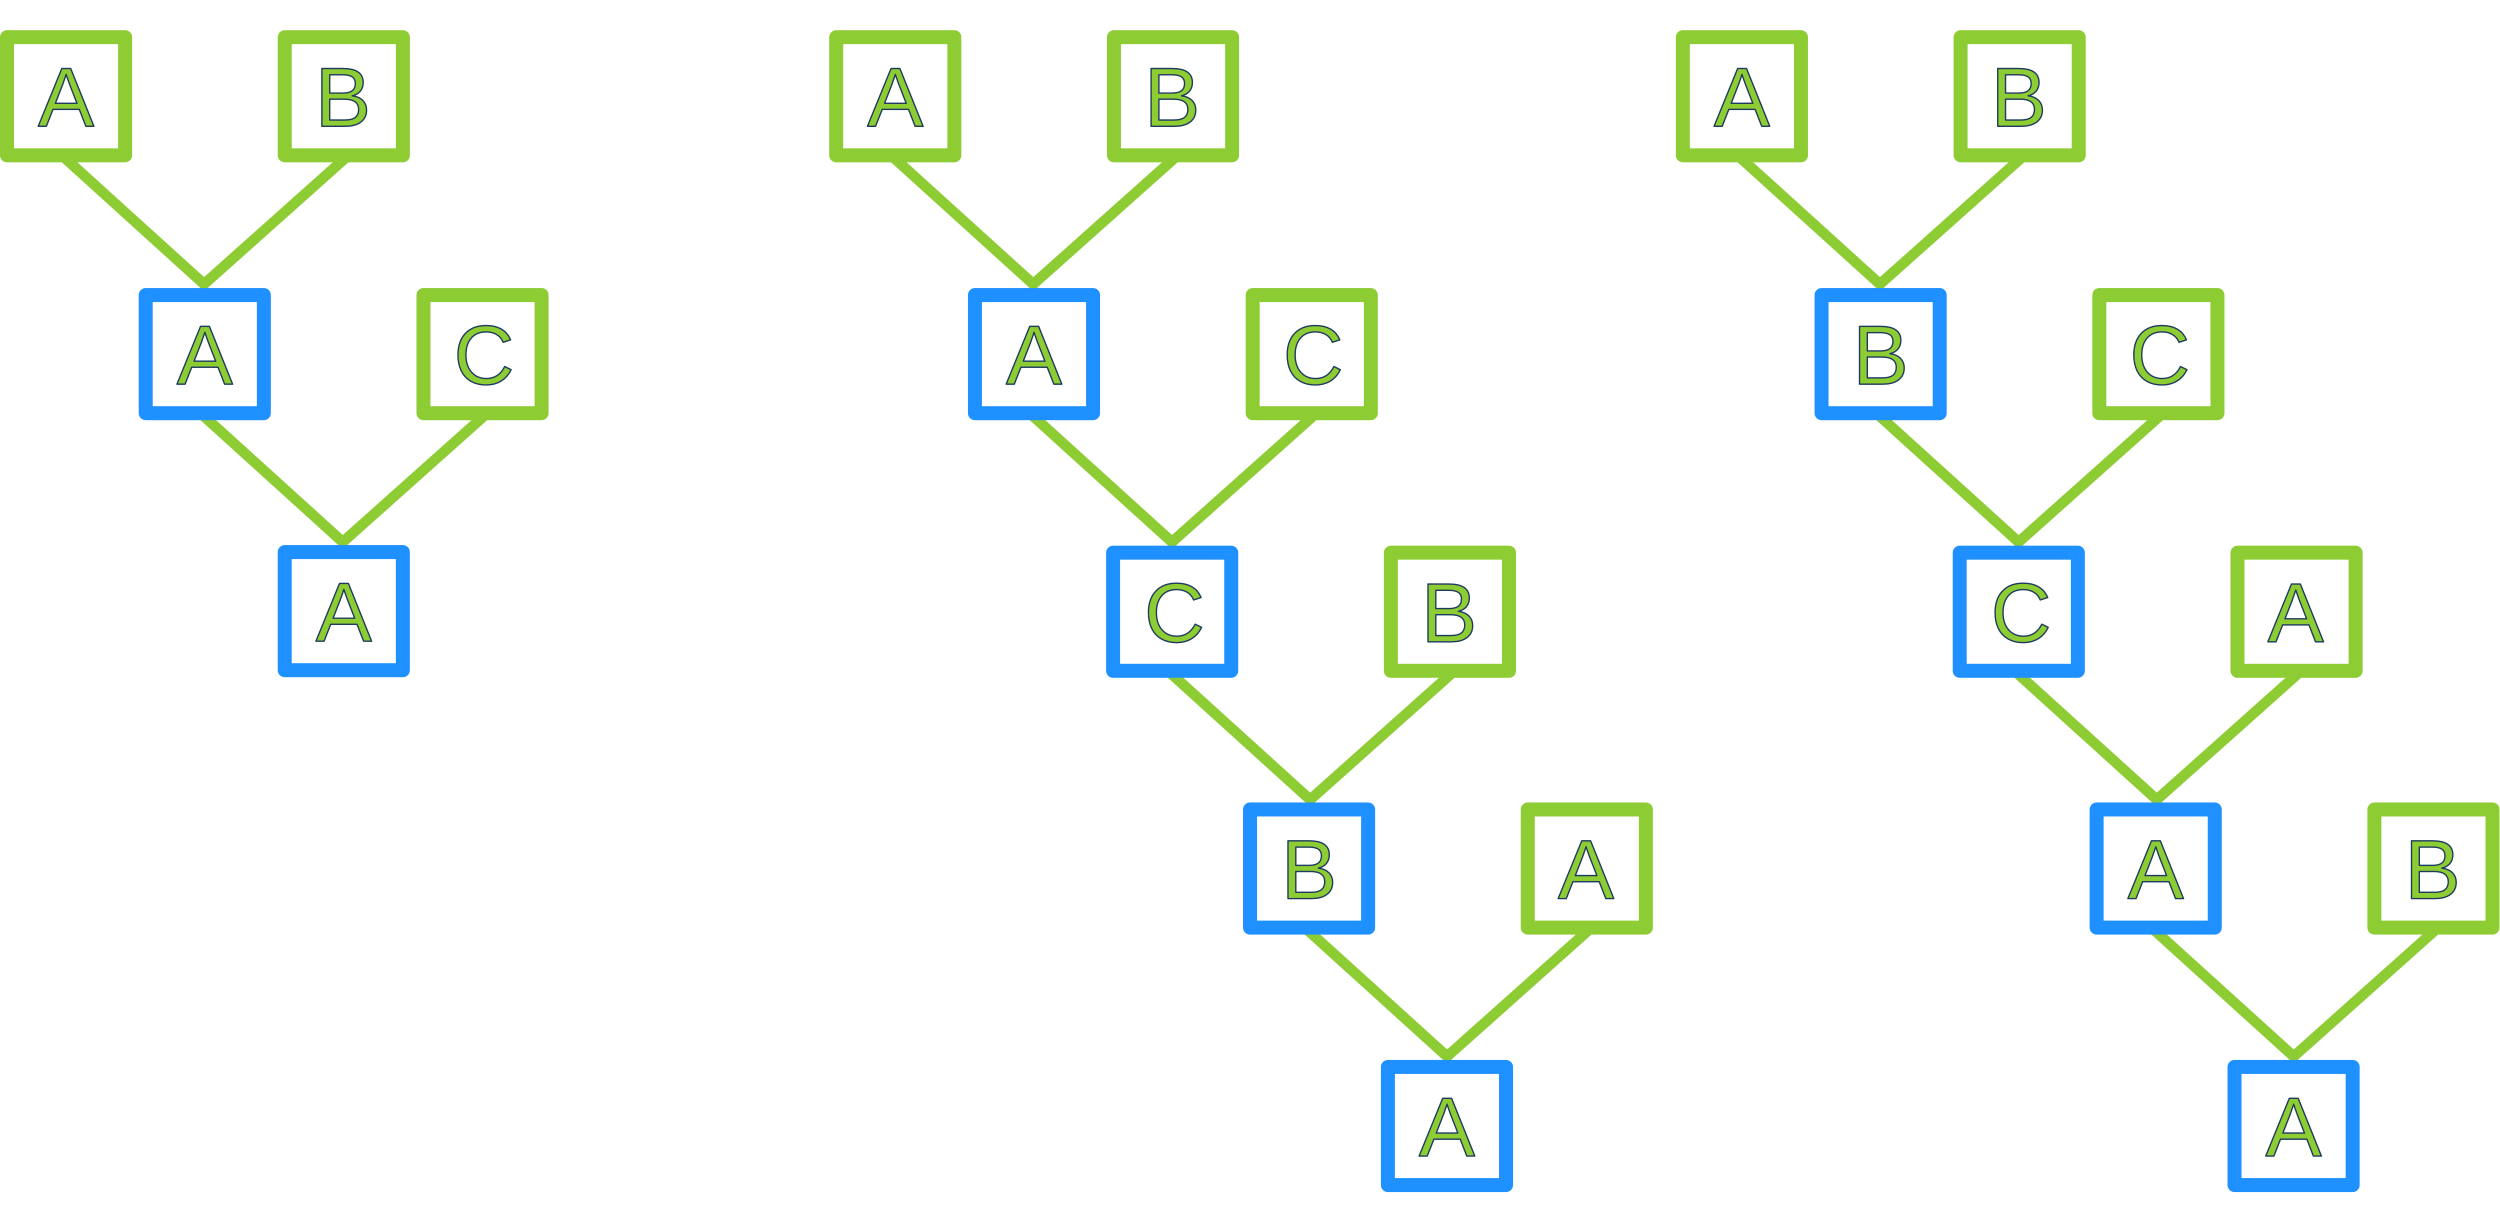
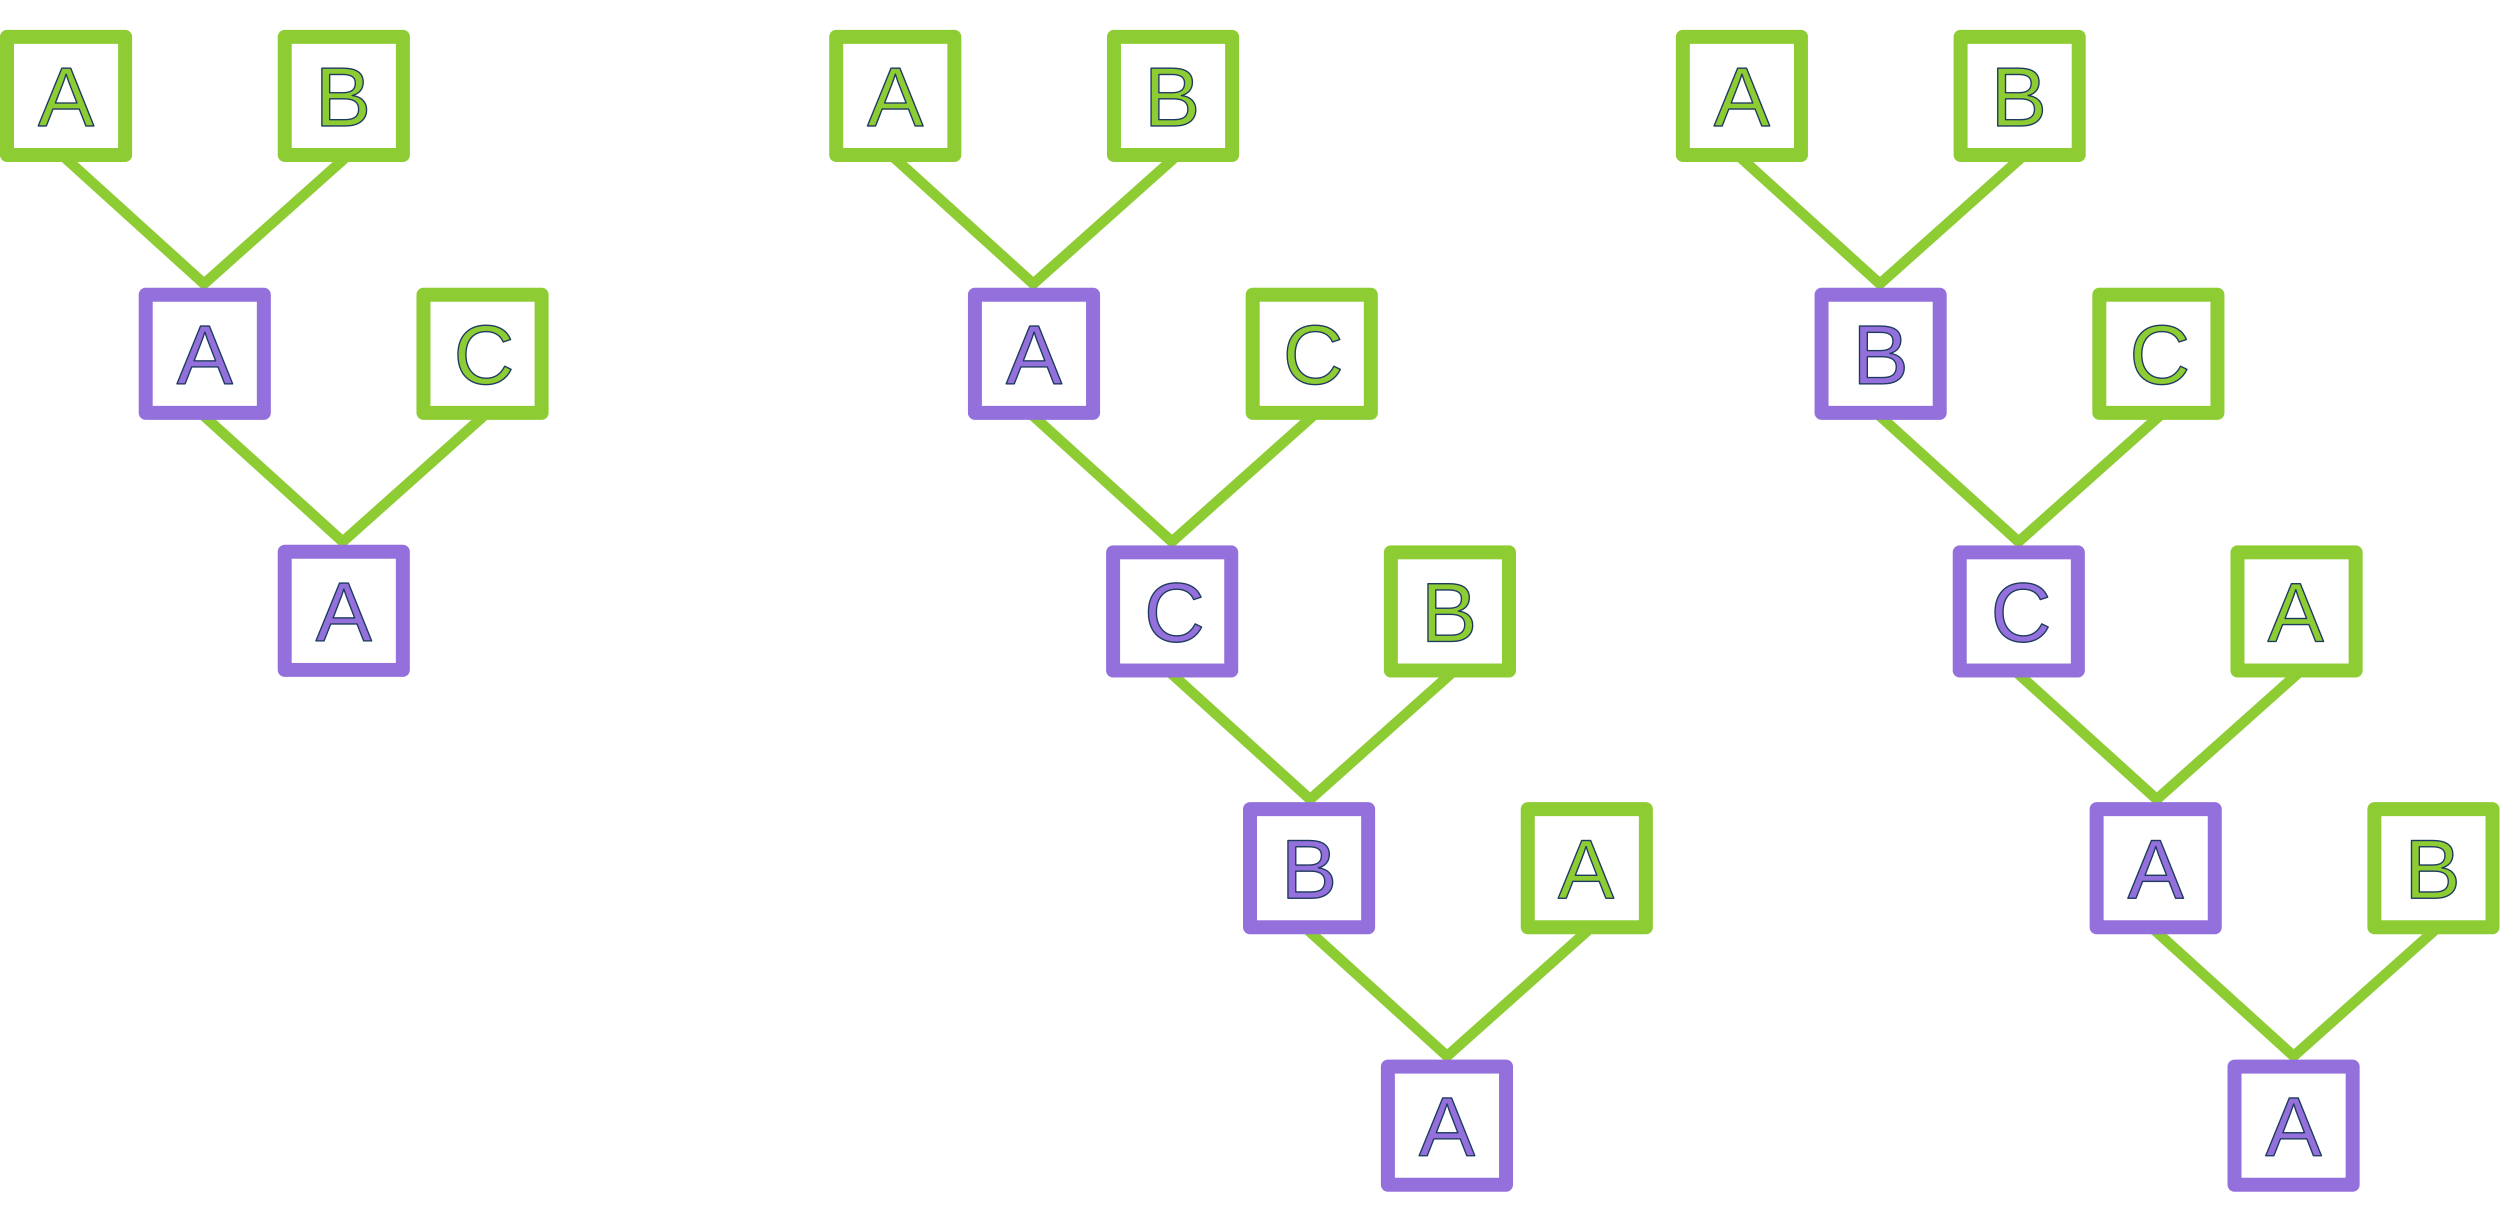
- <svg xmlns="http://www.w3.org/2000/svg" width="670" height="328" viewBox="0 0 1489 693" version="1.1" xml:space="preserve" style="fill-rule:evenodd;clip-rule:evenodd;stroke-linecap:round;stroke-linejoin:round;stroke-miterlimit:1.5;">
-   <path d="M121.505,151.241l-82.178,-74.463" style="fill:none;stroke:#8dcc33;stroke-width:6.25px;" />
-   <path d="M615.385,151.241l-82.177,-74.463" style="fill:none;stroke:#8dcc33;stroke-width:6.25px;" />
-   <path d="M1119.63,151.241l-82.177,-74.463" style="fill:none;stroke:#8dcc33;stroke-width:6.25px;" />
-   <path d="M204.124,304.83l-82.178,-74.462" style="fill:none;stroke:#8dcc33;stroke-width:6.25px;" />
-   <path d="M698.004,304.83l-82.178,-74.462" style="fill:none;stroke:#8dcc33;stroke-width:6.25px;" />
-   <path d="M1202.25,304.83l-82.177,-74.462" style="fill:none;stroke:#8dcc33;stroke-width:6.25px;" />
-   <path d="M780.302,458.284l-82.177,-74.463" style="fill:none;stroke:#8dcc33;stroke-width:6.25px;" />
-   <path d="M1284.55,458.284l-82.178,-74.463" style="fill:none;stroke:#8dcc33;stroke-width:6.25px;" />
-   <path d="M861.839,611.228l-82.177,-74.462" style="fill:none;stroke:#8dcc33;stroke-width:6.25px;" />
-   <path d="M1366.09,611.228l-82.177,-74.462" style="fill:none;stroke:#8dcc33;stroke-width:6.25px;" />
-   <path d="M121.866,150.971l82.949,-74.028" style="fill:none;stroke:#8dcc33;stroke-width:6.25px;" />
-   <path d="M615.746,150.971l82.949,-74.028" style="fill:none;stroke:#8dcc33;stroke-width:6.25px;" />
-   <path d="M1120,150.971l82.95,-74.028" style="fill:none;stroke:#8dcc33;stroke-width:6.25px;" />
-   <path d="M204.484,304.56l82.95,-74.028" style="fill:none;stroke:#8dcc33;stroke-width:6.25px;" />
-   <path d="M698.364,304.56l82.95,-74.028" style="fill:none;stroke:#8dcc33;stroke-width:6.25px;" />
-   <path d="M1202.62,304.56l82.949,-74.028" style="fill:none;stroke:#8dcc33;stroke-width:6.25px;" />
-   <path d="M780.663,458.014l82.95,-74.029" style="fill:none;stroke:#8dcc33;stroke-width:6.25px;" />
-   <path d="M1284.91,458.014l82.95,-74.029" style="fill:none;stroke:#8dcc33;stroke-width:6.25px;" />
-   <path d="M862.2,610.958l82.949,-74.028" style="fill:none;stroke:#8dcc33;stroke-width:6.25px;" />
-   <path d="M1366.45,610.958l82.95,-74.028" style="fill:none;stroke:#8dcc33;stroke-width:6.25px;" />
-   <path d="M-970.071,-1606.43l-254.083,367.547" style="fill:none;stroke:#0dcaf2;stroke-width:6.25px;" />
-   <path d="M-1202.47,-1270.25l-19.704,28.502" style="fill:none;stroke:#0dcaf2;stroke-width:6.25px;" />
-   <rect x="4.167" y="4.167" width="70.362" height="70.362" style="fill:none;stroke:#8dcc33;stroke-width:8.33px;stroke-linecap:square;stroke-miterlimit:4;" />
-   <rect x="498.047" y="4.167" width="70.362" height="70.362" style="fill:none;stroke:#8dcc33;stroke-width:8.33px;stroke-linecap:square;stroke-miterlimit:4;" />
-   <rect x="1002.3" y="4.167" width="70.362" height="70.362" style="fill:none;stroke:#8dcc33;stroke-width:8.33px;stroke-linecap:square;stroke-miterlimit:4;" />
-   <rect x="169.571" y="310.851" width="70.362" height="70.362" style="fill:none;stroke:#1e90ff;stroke-width:8.33px;stroke-linecap:square;stroke-miterlimit:4;" />
-   <rect x="826.626" y="617.501" width="70.362" height="70.362" style="fill:none;stroke:#1e90ff;stroke-width:8.33px;stroke-linecap:square;stroke-miterlimit:4;" />
-   <rect x="1330.88" y="617.501" width="70.362" height="70.362" style="fill:none;stroke:#1e90ff;stroke-width:8.33px;stroke-linecap:square;stroke-miterlimit:4;" />
-   <rect x="86.785" y="157.756" width="70.362" height="70.362" style="fill:none;stroke:#1e90ff;stroke-width:8.33px;stroke-linecap:square;stroke-miterlimit:4;" />
-   <rect x="580.665" y="157.756" width="70.362" height="70.362" style="fill:none;stroke:#1e90ff;stroke-width:8.33px;stroke-linecap:square;stroke-miterlimit:4;" />
-   <rect x="1084.92" y="157.756" width="70.362" height="70.362" style="fill:none;stroke:#1e90ff;stroke-width:8.33px;stroke-linecap:square;stroke-miterlimit:4;" />
-   <rect x="662.964" y="311.209" width="70.362" height="70.362" style="fill:none;stroke:#1e90ff;stroke-width:8.33px;stroke-linecap:square;stroke-miterlimit:4;" />
-   <rect x="1167.21" y="311.209" width="70.362" height="70.362" style="fill:none;stroke:#1e90ff;stroke-width:8.33px;stroke-linecap:square;stroke-miterlimit:4;" />
-   <rect x="744.501" y="464.154" width="70.362" height="70.362" style="fill:none;stroke:#1e90ff;stroke-width:8.33px;stroke-linecap:square;stroke-miterlimit:4;" />
-   <rect x="1248.75" y="464.154" width="70.362" height="70.362" style="fill:none;stroke:#1e90ff;stroke-width:8.33px;stroke-linecap:square;stroke-miterlimit:4;" />
-   <rect x="169.598" y="4.167" width="70.362" height="70.362" style="fill:none;stroke:#8dcc33;stroke-width:8.33px;stroke-linecap:square;stroke-miterlimit:4;" />
-   <rect x="663.478" y="4.167" width="70.362" height="70.362" style="fill:none;stroke:#8dcc33;stroke-width:8.33px;stroke-linecap:square;stroke-miterlimit:4;" />
-   <rect x="1167.73" y="4.167" width="70.362" height="70.362" style="fill:none;stroke:#8dcc33;stroke-width:8.33px;stroke-linecap:square;stroke-miterlimit:4;" />
-   <rect x="252.217" y="157.756" width="70.362" height="70.362" style="fill:none;stroke:#8dcc33;stroke-width:8.33px;stroke-linecap:square;stroke-miterlimit:4;" />
-   <rect x="746.097" y="157.756" width="70.362" height="70.362" style="fill:none;stroke:#8dcc33;stroke-width:8.33px;stroke-linecap:square;stroke-miterlimit:4;" />
-   <rect x="1250.35" y="157.756" width="70.362" height="70.362" style="fill:none;stroke:#8dcc33;stroke-width:8.33px;stroke-linecap:square;stroke-miterlimit:4;" />
-   <rect x="828.396" y="311.209" width="70.362" height="70.362" style="fill:none;stroke:#8dcc33;stroke-width:8.33px;stroke-linecap:square;stroke-miterlimit:4;" />
-   <rect x="1332.65" y="311.209" width="70.362" height="70.362" style="fill:none;stroke:#8dcc33;stroke-width:8.33px;stroke-linecap:square;stroke-miterlimit:4;" />
-   <rect x="909.932" y="464.154" width="70.362" height="70.362" style="fill:none;stroke:#8dcc33;stroke-width:8.33px;stroke-linecap:square;stroke-miterlimit:4;" />
-   <rect x="1414.18" y="464.154" width="70.362" height="70.362" style="fill:none;stroke:#8dcc33;stroke-width:8.33px;stroke-linecap:square;stroke-miterlimit:4;" />
-   <g transform="matrix(50,0,0,50,56.0227,57.2434)">
-     </g>
-   <text x="22.673px" y="57.243px" style="font-family:'ArialMT', 'Arial', sans-serif;font-size:50px;fill:#8dcc33;stroke:#1e3a5f;stroke-width:0.83px;stroke-linecap:butt;stroke-miterlimit:2;">A</text>
-   <g transform="matrix(50,0,0,50,549.903,57.2434)">
-     </g>
-   <text x="516.553px" y="57.243px" style="font-family:'ArialMT', 'Arial', sans-serif;font-size:50px;fill:#8dcc33;stroke:#1e3a5f;stroke-width:0.83px;stroke-linecap:butt;stroke-miterlimit:2;">A</text>
-   <g transform="matrix(50,0,0,50,1054.15,57.2434)">
-     </g>
-   <text x="1020.8px" y="57.243px" style="font-family:'ArialMT', 'Arial', sans-serif;font-size:50px;fill:#8dcc33;stroke:#1e3a5f;stroke-width:0.83px;stroke-linecap:butt;stroke-miterlimit:2;">A</text>
-   <g transform="matrix(50,0,0,50,221.427,363.928)">
-     </g>
-   <text x="188.077px" y="363.928px" style="font-family:'ArialMT', 'Arial', sans-serif;font-size:50px;fill:#8dcc33;stroke:#1e3a5f;stroke-width:0.83px;stroke-linecap:butt;stroke-miterlimit:2;">A</text>
-   <g transform="matrix(50,0,0,50,878.482,670.577)">
-     </g>
-   <text x="845.132px" y="670.577px" style="font-family:'ArialMT', 'Arial', sans-serif;font-size:50px;fill:#8dcc33;stroke:#1e3a5f;stroke-width:0.83px;stroke-linecap:butt;stroke-miterlimit:2;">A</text>
-   <g transform="matrix(50,0,0,50,1382.73,670.577)">
-     </g>
-   <text x="1349.38px" y="670.577px" style="font-family:'ArialMT', 'Arial', sans-serif;font-size:50px;fill:#8dcc33;stroke:#1e3a5f;stroke-width:0.83px;stroke-linecap:butt;stroke-miterlimit:2;">A</text>
-   <g transform="matrix(50,0,0,50,138.641,210.832)">
-     </g>
-   <text x="105.292px" y="210.832px" style="font-family:'ArialMT', 'Arial', sans-serif;font-size:50px;fill:#8dcc33;stroke:#1e3a5f;stroke-width:0.83px;stroke-linecap:butt;stroke-miterlimit:2;">A</text>
-   <g transform="matrix(50,0,0,50,632.521,210.832)">
-     </g>
-   <text x="599.172px" y="210.832px" style="font-family:'ArialMT', 'Arial', sans-serif;font-size:50px;fill:#8dcc33;stroke:#1e3a5f;stroke-width:0.83px;stroke-linecap:butt;stroke-miterlimit:2;">A</text>
-   <g transform="matrix(50,0,0,50,1136.77,210.832)">
-     </g>
-   <text x="1103.42px" y="210.832px" style="font-family:'ArialMT', 'Arial', sans-serif;font-size:50px;fill:#8dcc33;stroke:#1e3a5f;stroke-width:0.83px;stroke-linecap:butt;stroke-miterlimit:2;">B</text>
-   <g transform="matrix(50,0,0,50,717.579,364.286)">
-     </g>
-   <text x="681.47px" y="364.286px" style="font-family:'ArialMT', 'Arial', sans-serif;font-size:50px;fill:#8dcc33;stroke:#1e3a5f;stroke-width:0.83px;stroke-linecap:butt;stroke-miterlimit:2;">C</text>
-   <g transform="matrix(50,0,0,50,1221.83,364.286)">
-     </g>
-   <text x="1185.72px" y="364.286px" style="font-family:'ArialMT', 'Arial', sans-serif;font-size:50px;fill:#8dcc33;stroke:#1e3a5f;stroke-width:0.83px;stroke-linecap:butt;stroke-miterlimit:2;">C</text>
-   <g transform="matrix(50,0,0,50,796.357,517.231)">
-     </g>
-   <text x="763.007px" y="517.231px" style="font-family:'ArialMT', 'Arial', sans-serif;font-size:50px;fill:#8dcc33;stroke:#1e3a5f;stroke-width:0.83px;stroke-linecap:butt;stroke-miterlimit:2;">B</text>
-   <g transform="matrix(50,0,0,50,1300.61,517.231)">
-     </g>
-   <text x="1267.26px" y="517.231px" style="font-family:'ArialMT', 'Arial', sans-serif;font-size:50px;fill:#8dcc33;stroke:#1e3a5f;stroke-width:0.83px;stroke-linecap:butt;stroke-miterlimit:2;">A</text>
-   <g transform="matrix(50,0,0,50,220.954,57.2434)">
-     </g>
-   <text x="187.604px" y="57.243px" style="font-family:'ArialMT', 'Arial', sans-serif;font-size:50px;fill:#8dcc33;stroke:#1e3a5f;stroke-width:0.83px;stroke-linecap:butt;stroke-miterlimit:2;">B</text>
-   <g transform="matrix(50,0,0,50,714.834,57.2434)">
-     </g>
-   <text x="681.484px" y="57.243px" style="font-family:'ArialMT', 'Arial', sans-serif;font-size:50px;fill:#8dcc33;stroke:#1e3a5f;stroke-width:0.83px;stroke-linecap:butt;stroke-miterlimit:2;">B</text>
-   <g transform="matrix(50,0,0,50,1219.08,57.2434)">
-     </g>
-   <text x="1185.74px" y="57.243px" style="font-family:'ArialMT', 'Arial', sans-serif;font-size:50px;fill:#8dcc33;stroke:#1e3a5f;stroke-width:0.83px;stroke-linecap:butt;stroke-miterlimit:2;">B</text>
-   <g transform="matrix(50,0,0,50,306.331,210.832)">
-     </g>
-   <text x="270.223px" y="210.832px" style="font-family:'ArialMT', 'Arial', sans-serif;font-size:50px;fill:#8dcc33;stroke:#1e3a5f;stroke-width:0.83px;stroke-linecap:butt;stroke-miterlimit:2;">C</text>
-   <g transform="matrix(50,0,0,50,800.211,210.832)">
-     </g>
-   <text x="764.103px" y="210.832px" style="font-family:'ArialMT', 'Arial', sans-serif;font-size:50px;fill:#8dcc33;stroke:#1e3a5f;stroke-width:0.83px;stroke-linecap:butt;stroke-miterlimit:2;">C</text>
-   <g transform="matrix(50,0,0,50,1304.46,210.832)">
-     </g>
-   <text x="1268.35px" y="210.832px" style="font-family:'ArialMT', 'Arial', sans-serif;font-size:50px;fill:#8dcc33;stroke:#1e3a5f;stroke-width:0.83px;stroke-linecap:butt;stroke-miterlimit:2;">C</text>
-   <g transform="matrix(50,0,0,50,879.751,364.286)">
-     </g>
-   <text x="846.401px" y="364.286px" style="font-family:'ArialMT', 'Arial', sans-serif;font-size:50px;fill:#8dcc33;stroke:#1e3a5f;stroke-width:0.83px;stroke-linecap:butt;stroke-miterlimit:2;">B</text>
-   <g transform="matrix(50,0,0,50,1384,364.286)">
-     </g>
-   <text x="1350.65px" y="364.286px" style="font-family:'ArialMT', 'Arial', sans-serif;font-size:50px;fill:#8dcc33;stroke:#1e3a5f;stroke-width:0.83px;stroke-linecap:butt;stroke-miterlimit:2;">A</text>
-   <g transform="matrix(50,0,0,50,961.288,517.231)">
-     </g>
-   <text x="927.938px" y="517.231px" style="font-family:'ArialMT', 'Arial', sans-serif;font-size:50px;fill:#8dcc33;stroke:#1e3a5f;stroke-width:0.83px;stroke-linecap:butt;stroke-miterlimit:2;">A</text>
-   <g transform="matrix(50,0,0,50,1465.54,517.231)">
-     </g>
-   <text x="1432.19px" y="517.231px" style="font-family:'ArialMT', 'Arial', sans-serif;font-size:50px;fill:#8dcc33;stroke:#1e3a5f;stroke-width:0.83px;stroke-linecap:butt;stroke-miterlimit:2;">B</text>
+ <svg xmlns="http://www.w3.org/2000/svg" width="670" height="328" viewBox="0 0 670 312" version="1.1" xml:space="preserve" style="fill-rule:evenodd;clip-rule:evenodd;stroke-linecap:round;stroke-linejoin:round;stroke-miterlimit:1.5;">
+   <path d="M54.672,68.052l-36.977,-33.505" style="fill:none;stroke:#8dcc33;stroke-width:2.81px;" />
+   <path d="M276.902,68.052l-36.977,-33.505" style="fill:none;stroke:#8dcc33;stroke-width:2.81px;" />
+   <path d="M503.795,68.052l-36.977,-33.505" style="fill:none;stroke:#8dcc33;stroke-width:2.81px;" />
+   <path d="M91.848,137.162l-36.977,-33.505" style="fill:none;stroke:#8dcc33;stroke-width:2.81px;" />
+   <path d="M314.077,137.162l-36.977,-33.505" style="fill:none;stroke:#8dcc33;stroke-width:2.81px;" />
+   <path d="M540.971,137.162l-36.977,-33.505" style="fill:none;stroke:#8dcc33;stroke-width:2.81px;" />
+   <path d="M351.109,206.212l-36.977,-33.506" style="fill:none;stroke:#8dcc33;stroke-width:2.81px;" />
+   <path d="M578.003,206.212l-36.977,-33.506" style="fill:none;stroke:#8dcc33;stroke-width:2.81px;" />
+   <path d="M387.798,275.031l-36.977,-33.505" style="fill:none;stroke:#8dcc33;stroke-width:2.81px;" />
+   <path d="M614.694,275.031l-36.977,-33.505" style="fill:none;stroke:#8dcc33;stroke-width:2.81px;" />
+   <path d="M54.835,67.931l37.324,-33.31" style="fill:none;stroke:#8dcc33;stroke-width:2.81px;" />
+   <path d="M277.064,67.931l37.324,-33.31" style="fill:none;stroke:#8dcc33;stroke-width:2.81px;" />
+   <path d="M503.961,67.931l37.325,-33.31" style="fill:none;stroke:#8dcc33;stroke-width:2.81px;" />
+   <path d="M92.01,137.041l37.325,-33.31" style="fill:none;stroke:#8dcc33;stroke-width:2.81px;" />
+   <path d="M314.239,137.041l37.325,-33.31" style="fill:none;stroke:#8dcc33;stroke-width:2.81px;" />
+   <path d="M541.138,137.041l37.324,-33.31" style="fill:none;stroke:#8dcc33;stroke-width:2.81px;" />
+   <path d="M351.271,206.09l37.325,-33.311" style="fill:none;stroke:#8dcc33;stroke-width:2.81px;" />
+   <path d="M578.165,206.09l37.325,-33.311" style="fill:none;stroke:#8dcc33;stroke-width:2.81px;" />
+   <path d="M387.96,274.91l37.324,-33.31" style="fill:none;stroke:#8dcc33;stroke-width:2.81px;" />
+   <path d="M614.856,274.91l37.324,-33.31" style="fill:none;stroke:#8dcc33;stroke-width:2.81px;" />
+   <rect x="1.874" y="1.874" width="31.661" height="31.661" style="fill:none;stroke:#8dcc33;stroke-width:3.75px;stroke-linecap:square;stroke-miterlimit:4;" />
+   <rect x="224.104" y="1.874" width="31.661" height="31.661" style="fill:none;stroke:#8dcc33;stroke-width:3.75px;stroke-linecap:square;stroke-miterlimit:4;" />
+   <rect x="451" y="1.874" width="31.661" height="31.661" style="fill:none;stroke:#8dcc33;stroke-width:3.75px;stroke-linecap:square;stroke-miterlimit:4;" />
+   <rect x="76.3" y="139.872" width="31.661" height="31.661" style="fill:none;stroke:#9370db;stroke-width:3.75px;stroke-linecap:square;stroke-miterlimit:4;" />
+   <rect x="371.953" y="277.854" width="31.661" height="31.661" style="fill:none;stroke:#9370db;stroke-width:3.75px;stroke-linecap:square;stroke-miterlimit:4;" />
+   <rect x="598.85" y="277.854" width="31.661" height="31.661" style="fill:none;stroke:#9370db;stroke-width:3.75px;stroke-linecap:square;stroke-miterlimit:4;" />
+   <rect x="39.049" y="70.984" width="31.661" height="31.661" style="fill:none;stroke:#9370db;stroke-width:3.75px;stroke-linecap:square;stroke-miterlimit:4;" />
+   <rect x="261.279" y="70.984" width="31.661" height="31.661" style="fill:none;stroke:#9370db;stroke-width:3.75px;stroke-linecap:square;stroke-miterlimit:4;" />
+   <rect x="488.177" y="70.984" width="31.661" height="31.661" style="fill:none;stroke:#9370db;stroke-width:3.75px;stroke-linecap:square;stroke-miterlimit:4;" />
+   <rect x="298.311" y="140.033" width="31.661" height="31.661" style="fill:none;stroke:#9370db;stroke-width:3.75px;stroke-linecap:square;stroke-miterlimit:4;" />
+   <rect x="525.204" y="140.033" width="31.661" height="31.661" style="fill:none;stroke:#9370db;stroke-width:3.75px;stroke-linecap:square;stroke-miterlimit:4;" />
+   <rect x="335" y="208.853" width="31.661" height="31.661" style="fill:none;stroke:#9370db;stroke-width:3.75px;stroke-linecap:square;stroke-miterlimit:4;" />
+   <rect x="561.895" y="208.853" width="31.661" height="31.661" style="fill:none;stroke:#9370db;stroke-width:3.75px;stroke-linecap:square;stroke-miterlimit:4;" />
+   <rect x="76.313" y="1.874" width="31.661" height="31.661" style="fill:none;stroke:#8dcc33;stroke-width:3.75px;stroke-linecap:square;stroke-miterlimit:4;" />
+   <rect x="298.542" y="1.874" width="31.661" height="31.661" style="fill:none;stroke:#8dcc33;stroke-width:3.75px;stroke-linecap:square;stroke-miterlimit:4;" />
+   <rect x="525.438" y="1.874" width="31.661" height="31.661" style="fill:none;stroke:#8dcc33;stroke-width:3.75px;stroke-linecap:square;stroke-miterlimit:4;" />
+   <rect x="113.488" y="70.984" width="31.661" height="31.661" style="fill:none;stroke:#8dcc33;stroke-width:3.75px;stroke-linecap:square;stroke-miterlimit:4;" />
+   <rect x="335.718" y="70.984" width="31.661" height="31.661" style="fill:none;stroke:#8dcc33;stroke-width:3.75px;stroke-linecap:square;stroke-miterlimit:4;" />
+   <rect x="562.615" y="70.984" width="31.661" height="31.661" style="fill:none;stroke:#8dcc33;stroke-width:3.75px;stroke-linecap:square;stroke-miterlimit:4;" />
+   <rect x="372.749" y="140.033" width="31.661" height="31.661" style="fill:none;stroke:#8dcc33;stroke-width:3.75px;stroke-linecap:square;stroke-miterlimit:4;" />
+   <rect x="599.647" y="140.033" width="31.661" height="31.661" style="fill:none;stroke:#8dcc33;stroke-width:3.75px;stroke-linecap:square;stroke-miterlimit:4;" />
+   <rect x="409.438" y="208.853" width="31.661" height="31.661" style="fill:none;stroke:#8dcc33;stroke-width:3.75px;stroke-linecap:square;stroke-miterlimit:4;" />
+   <rect x="636.333" y="208.853" width="31.661" height="31.661" style="fill:none;stroke:#8dcc33;stroke-width:3.75px;stroke-linecap:square;stroke-miterlimit:4;" />
+   <text x="10.201px" y="25.757px" style="font-family:'ArialMT', 'Arial', sans-serif;font-size:22.498px;fill:#8dcc33;stroke:#1e3a5f;stroke-width:0.37px;stroke-linecap:butt;stroke-miterlimit:2;">A</text>
+   <text x="232.431px" y="25.757px" style="font-family:'ArialMT', 'Arial', sans-serif;font-size:22.498px;fill:#8dcc33;stroke:#1e3a5f;stroke-width:0.37px;stroke-linecap:butt;stroke-miterlimit:2;">A</text>
+   <text x="459.325px" y="25.757px" style="font-family:'ArialMT', 'Arial', sans-serif;font-size:22.498px;fill:#8dcc33;stroke:#1e3a5f;stroke-width:0.37px;stroke-linecap:butt;stroke-miterlimit:2;">A</text>
+   <text x="84.627px" y="163.754px" style="font-family:'ArialMT', 'Arial', sans-serif;font-size:22.498px;fill:#9370db;stroke:#1e3a5f;stroke-width:0.37px;stroke-linecap:butt;stroke-miterlimit:2;">A</text>
+   <text x="380.28px" y="301.736px" style="font-family:'ArialMT', 'Arial', sans-serif;font-size:22.498px;fill:#9370db;stroke:#1e3a5f;stroke-width:0.37px;stroke-linecap:butt;stroke-miterlimit:2;">A</text>
+   <text x="607.175px" y="301.736px" style="font-family:'ArialMT', 'Arial', sans-serif;font-size:22.498px;fill:#9370db;stroke:#1e3a5f;stroke-width:0.37px;stroke-linecap:butt;stroke-miterlimit:2;">A</text>
+   <text x="47.377px" y="94.866px" style="font-family:'ArialMT', 'Arial', sans-serif;font-size:22.498px;fill:#9370db;stroke:#1e3a5f;stroke-width:0.37px;stroke-linecap:butt;stroke-miterlimit:2;">A</text>
+   <text x="269.606px" y="94.866px" style="font-family:'ArialMT', 'Arial', sans-serif;font-size:22.498px;fill:#9370db;stroke:#1e3a5f;stroke-width:0.37px;stroke-linecap:butt;stroke-miterlimit:2;">A</text>
+   <text x="496.501px" y="94.866px" style="font-family:'ArialMT', 'Arial', sans-serif;font-size:22.498px;fill:#9370db;stroke:#1e3a5f;stroke-width:0.37px;stroke-linecap:butt;stroke-miterlimit:2;">B</text>
+   <text x="306.638px" y="163.916px" style="font-family:'ArialMT', 'Arial', sans-serif;font-size:22.498px;fill:#9370db;stroke:#1e3a5f;stroke-width:0.37px;stroke-linecap:butt;stroke-miterlimit:2;">C</text>
+   <text x="533.533px" y="163.916px" style="font-family:'ArialMT', 'Arial', sans-serif;font-size:22.498px;fill:#9370db;stroke:#1e3a5f;stroke-width:0.37px;stroke-linecap:butt;stroke-miterlimit:2;">C</text>
+   <text x="343.327px" y="232.736px" style="font-family:'ArialMT', 'Arial', sans-serif;font-size:22.498px;fill:#9370db;stroke:#1e3a5f;stroke-width:0.37px;stroke-linecap:butt;stroke-miterlimit:2;">B</text>
+   <text x="570.224px" y="232.736px" style="font-family:'ArialMT', 'Arial', sans-serif;font-size:22.498px;fill:#9370db;stroke:#1e3a5f;stroke-width:0.37px;stroke-linecap:butt;stroke-miterlimit:2;">A</text>
+   <text x="84.415px" y="25.757px" style="font-family:'ArialMT', 'Arial', sans-serif;font-size:22.498px;fill:#8dcc33;stroke:#1e3a5f;stroke-width:0.37px;stroke-linecap:butt;stroke-miterlimit:2;">B</text>
+   <text x="306.644px" y="25.757px" style="font-family:'ArialMT', 'Arial', sans-serif;font-size:22.498px;fill:#8dcc33;stroke:#1e3a5f;stroke-width:0.37px;stroke-linecap:butt;stroke-miterlimit:2;">B</text>
+   <text x="533.542px" y="25.757px" style="font-family:'ArialMT', 'Arial', sans-serif;font-size:22.498px;fill:#8dcc33;stroke:#1e3a5f;stroke-width:0.37px;stroke-linecap:butt;stroke-miterlimit:2;">B</text>
+   <text x="121.59px" y="94.866px" style="font-family:'ArialMT', 'Arial', sans-serif;font-size:22.498px;fill:#8dcc33;stroke:#1e3a5f;stroke-width:0.37px;stroke-linecap:butt;stroke-miterlimit:2;">C</text>
+   <text x="343.82px" y="94.866px" style="font-family:'ArialMT', 'Arial', sans-serif;font-size:22.498px;fill:#8dcc33;stroke:#1e3a5f;stroke-width:0.37px;stroke-linecap:butt;stroke-miterlimit:2;">C</text>
+   <text x="570.714px" y="94.866px" style="font-family:'ArialMT', 'Arial', sans-serif;font-size:22.498px;fill:#8dcc33;stroke:#1e3a5f;stroke-width:0.37px;stroke-linecap:butt;stroke-miterlimit:2;">C</text>
+   <text x="380.851px" y="163.916px" style="font-family:'ArialMT', 'Arial', sans-serif;font-size:22.498px;fill:#8dcc33;stroke:#1e3a5f;stroke-width:0.37px;stroke-linecap:butt;stroke-miterlimit:2;">B</text>
+   <text x="607.746px" y="163.916px" style="font-family:'ArialMT', 'Arial', sans-serif;font-size:22.498px;fill:#8dcc33;stroke:#1e3a5f;stroke-width:0.37px;stroke-linecap:butt;stroke-miterlimit:2;">A</text>
+   <text x="417.54px" y="232.736px" style="font-family:'ArialMT', 'Arial', sans-serif;font-size:22.498px;fill:#8dcc33;stroke:#1e3a5f;stroke-width:0.37px;stroke-linecap:butt;stroke-miterlimit:2;">A</text>
+   <text x="644.437px" y="232.736px" style="font-family:'ArialMT', 'Arial', sans-serif;font-size:22.498px;fill:#8dcc33;stroke:#1e3a5f;stroke-width:0.37px;stroke-linecap:butt;stroke-miterlimit:2;">B</text>
</svg>
